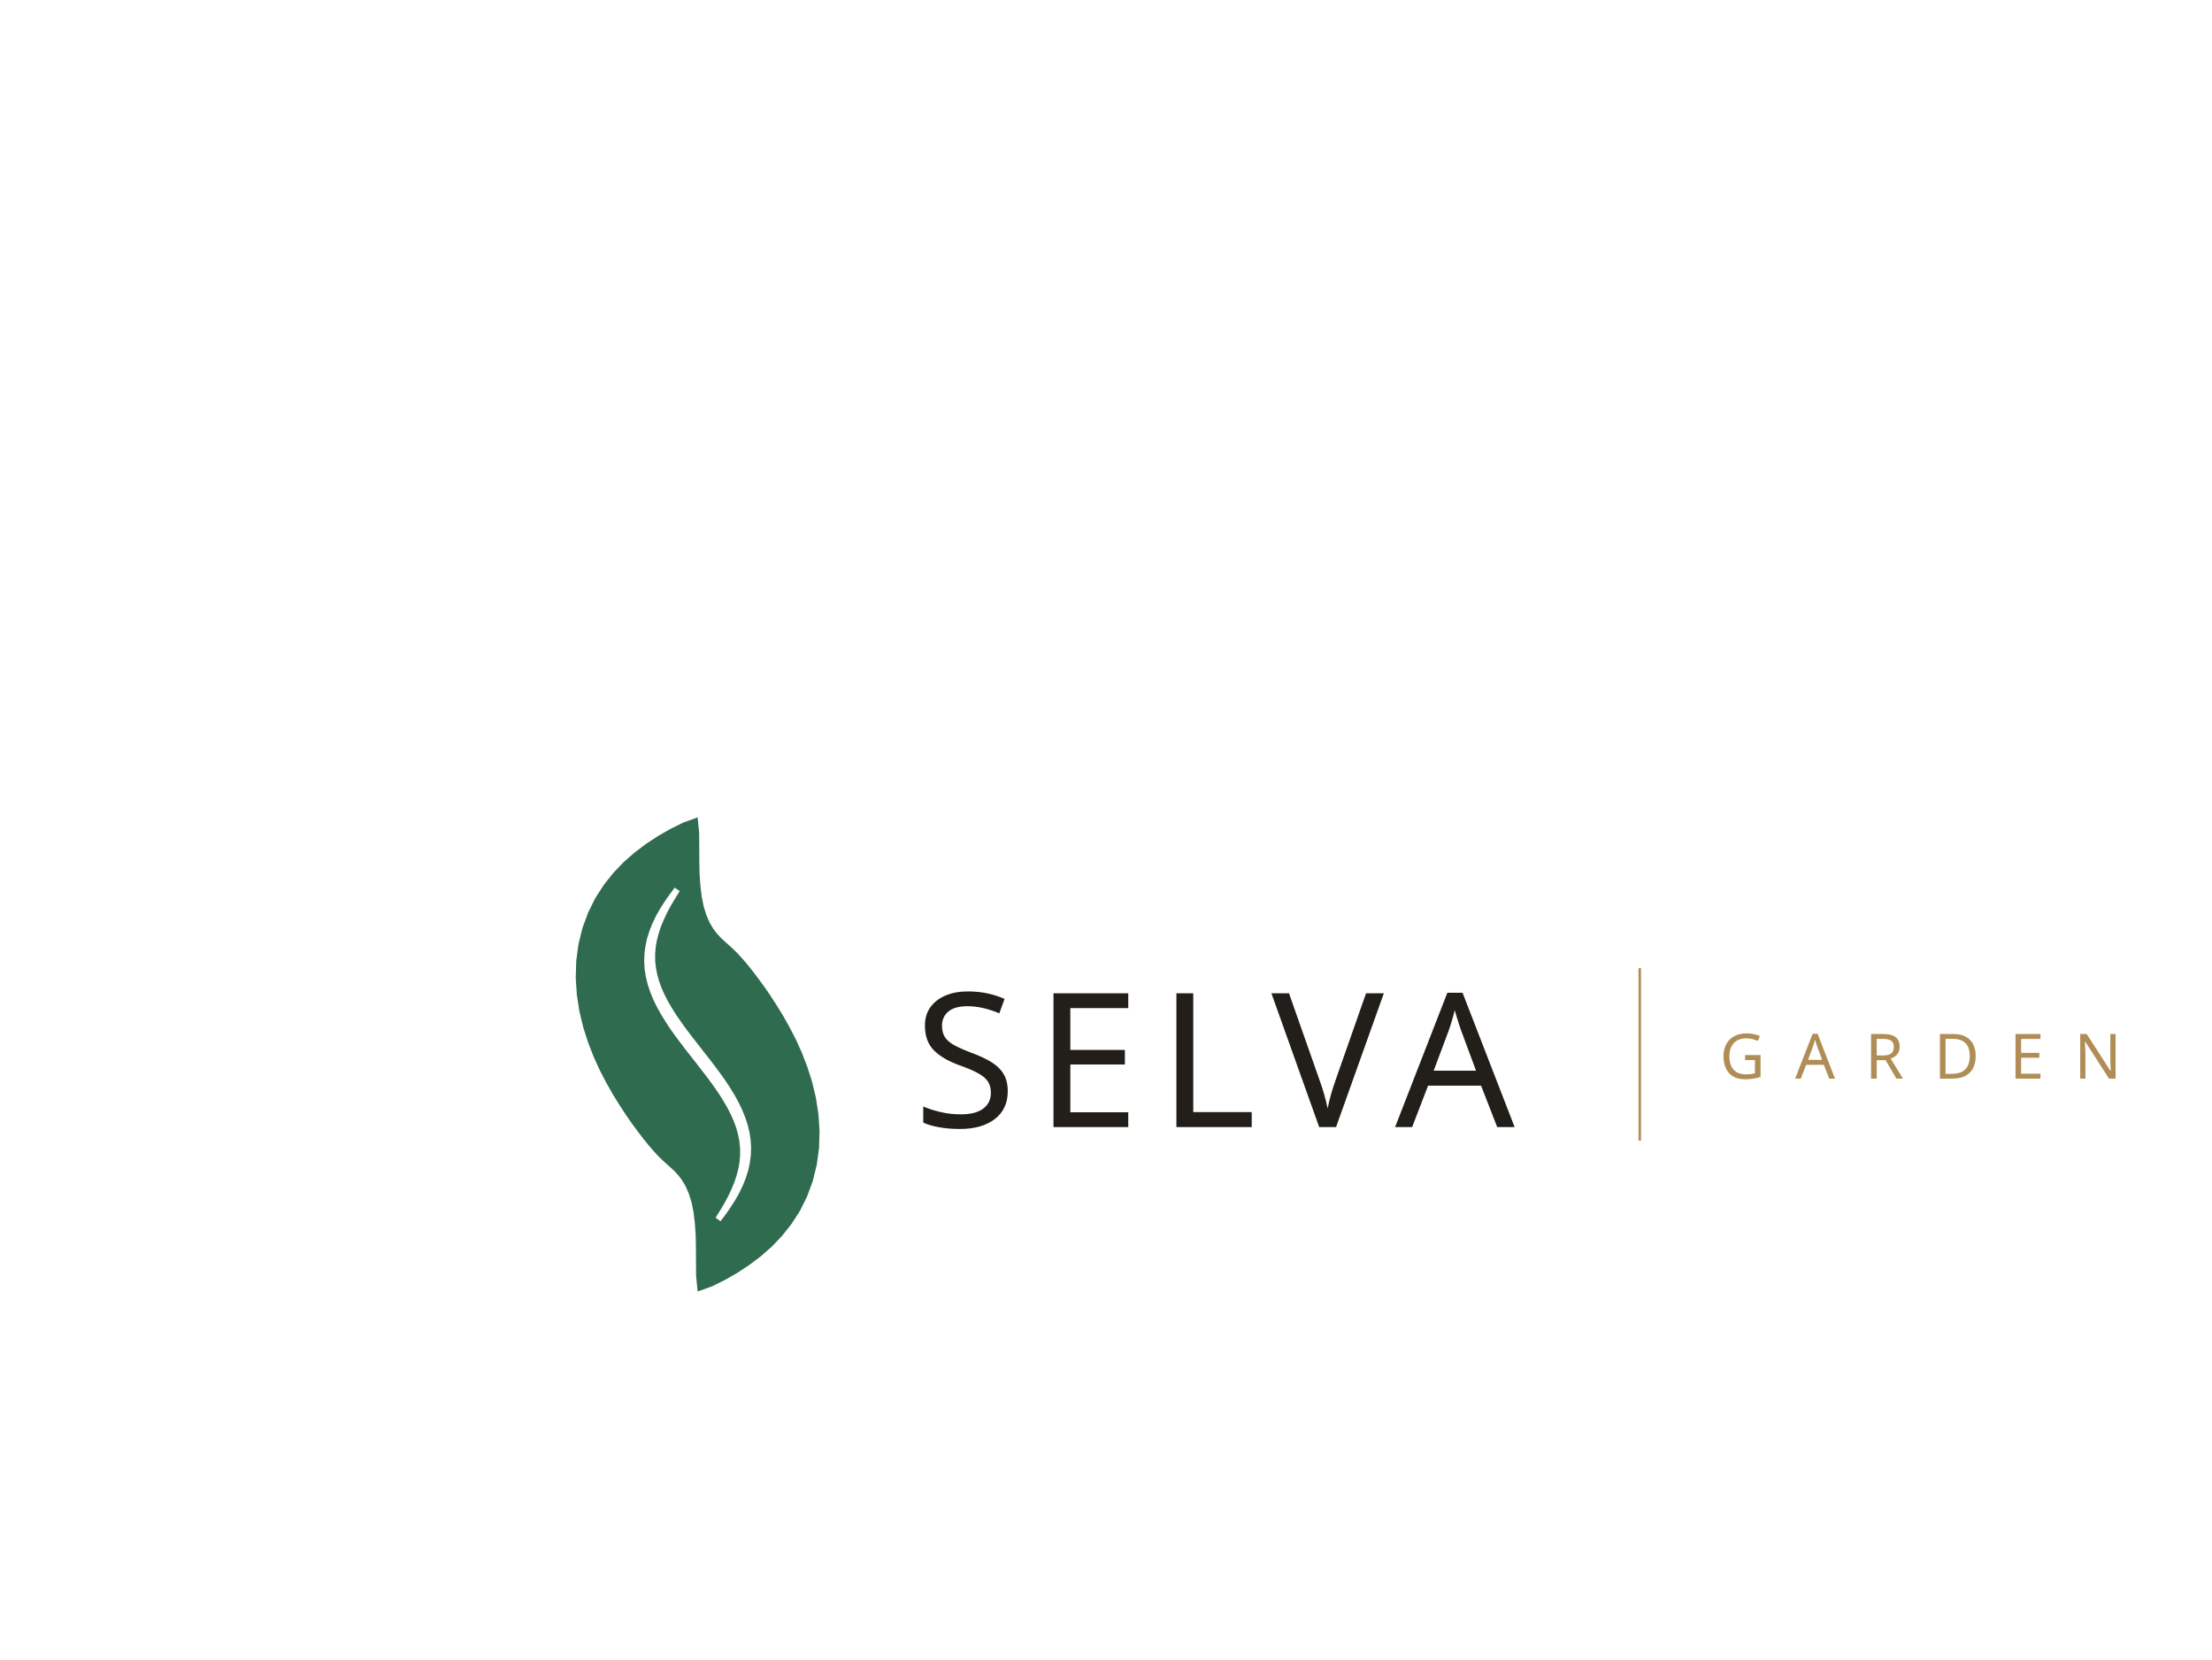
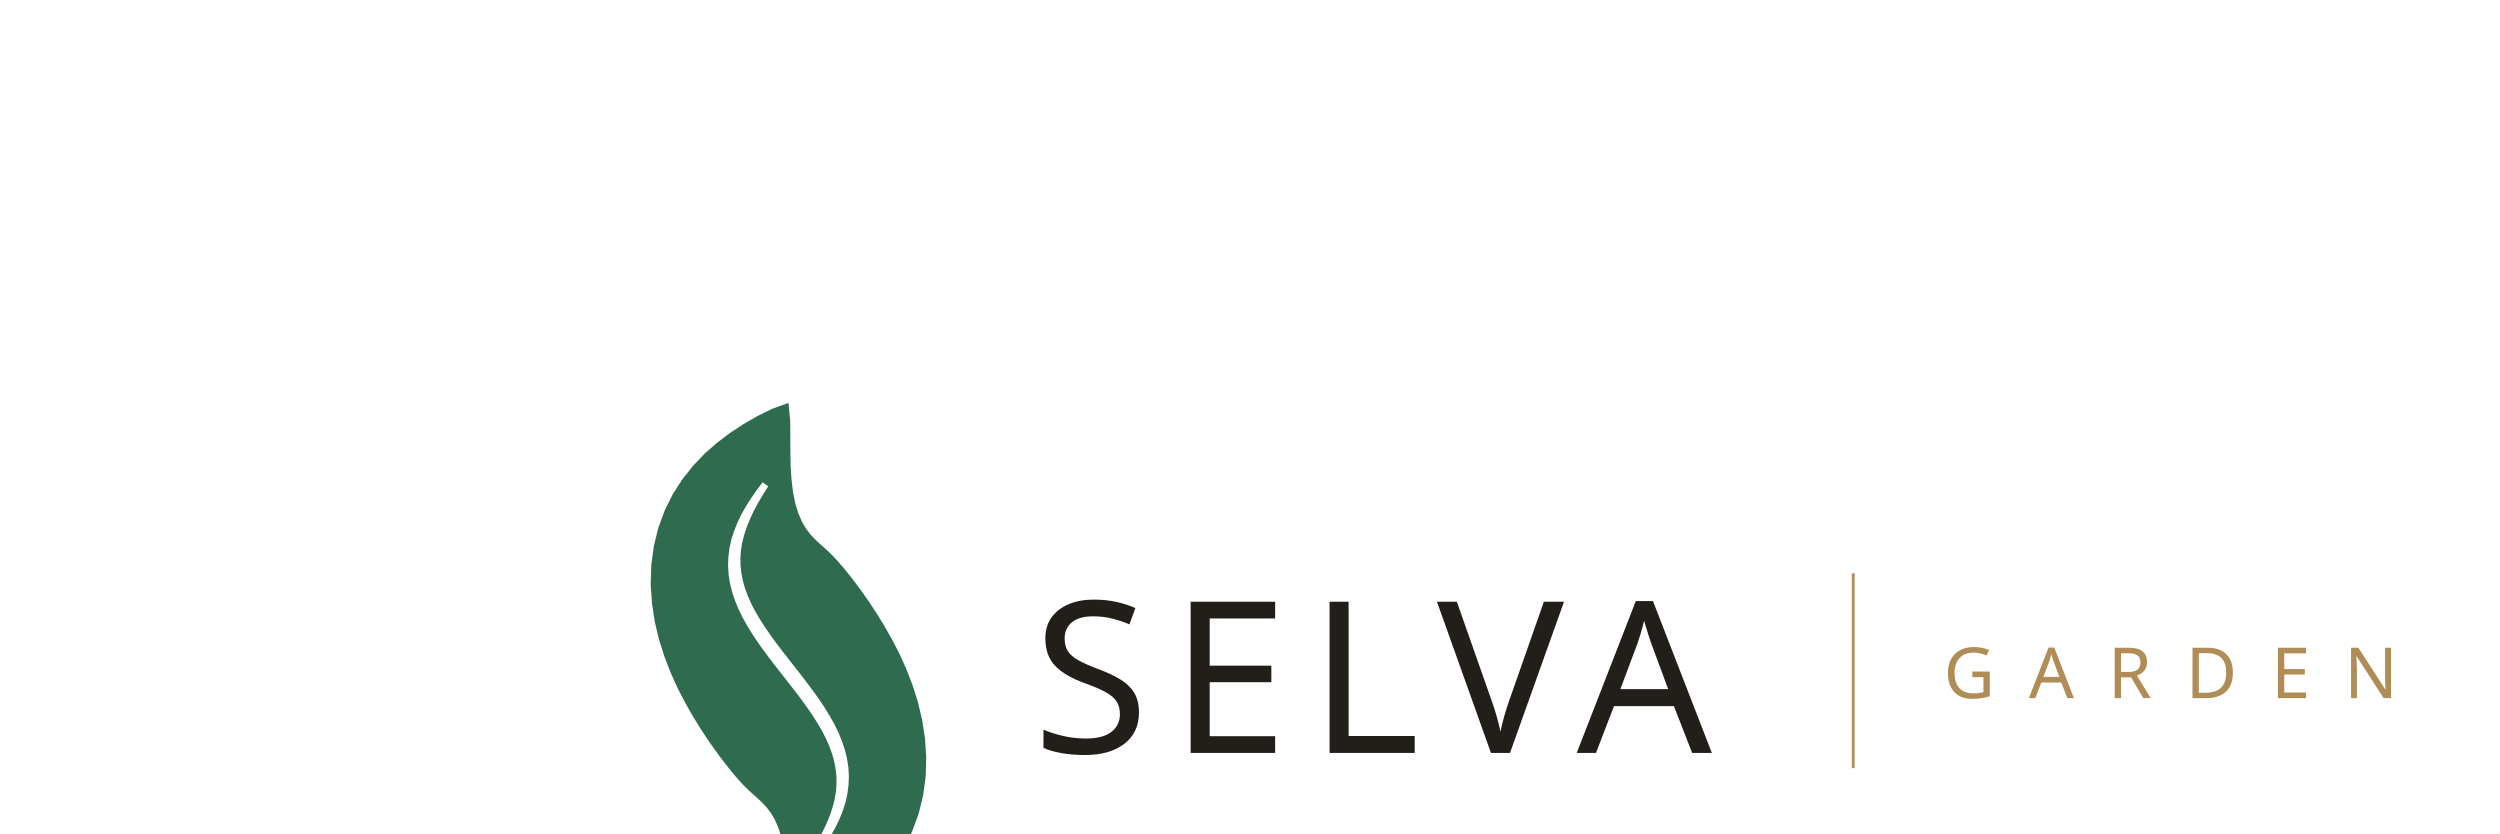
- <svg xmlns="http://www.w3.org/2000/svg" width="1200" height="900" viewBox="-220 230 1200 320">
+ <svg xmlns="http://www.w3.org/2000/svg" width="1200" height="400" viewBox="-220 230 1200 320">
  <defs />
  <g transform="translate(81.92 383.40) scale(0.6777)">
    <g transform="translate(-112.95 -36.14) scale(4.5179)">
      <path d="M50.00 92.00 L52.58 91.07 L54.88 89.93 L57.07 88.67 L59.18 87.28 L61.20 85.75 L63.14 84.05 L64.95 82.15 L66.62 80.05 L68.12 77.72 L69.39 75.17 L70.40 72.43 L71.11 69.54 L71.51 66.56 L71.60 63.54 L71.40 60.56 L70.95 57.65 L70.28 54.85 L69.43 52.19 L68.46 49.68 L67.39 47.31 L66.25 45.11 L65.09 43.05 L63.92 41.15 L62.78 39.40 L61.67 37.80 L60.61 36.36 L59.62 35.07 L58.70 33.93 L57.85 32.94 L57.06 32.08 L56.31 31.34 L55.58 30.67 L54.86 30.03 L54.15 29.37 L53.43 28.60 L52.74 27.69 L52.10 26.59 L51.53 25.26 L51.06 23.72 L50.71 21.96 L50.48 20.01 L50.34 17.89 L50.30 15.63 L50.29 13.23 L50.27 10.72 L50.00 8.00 L50.00 8.00 L47.42 8.93 L45.12 10.07 L42.93 11.33 L40.82 12.72 L38.80 14.25 L36.86 15.95 L35.05 17.85 L33.38 19.95 L31.88 22.28 L30.61 24.83 L29.60 27.57 L28.89 30.46 L28.49 33.44 L28.40 36.46 L28.60 39.44 L29.05 42.35 L29.72 45.15 L30.57 47.81 L31.54 50.32 L32.61 52.69 L33.75 54.89 L34.91 56.95 L36.08 58.85 L37.22 60.60 L38.33 62.20 L39.39 63.64 L40.38 64.93 L41.30 66.07 L42.15 67.06 L42.94 67.92 L43.69 68.66 L44.42 69.33 L45.14 69.97 L45.85 70.63 L46.57 71.40 L47.26 72.31 L47.90 73.41 L48.47 74.74 L48.94 76.28 L49.29 78.04 L49.52 79.99 L49.66 82.11 L49.70 84.37 L49.71 86.77 L49.73 89.28 L50.00 92.00 Z M54.06 79.55 L55.00 78.30 L55.87 77.04 L56.68 75.77 L57.40 74.49 L58.02 73.19 L58.54 71.87 L58.96 70.55 L59.25 69.21 L59.42 67.85 L59.47 66.49 L59.39 65.13 L59.18 63.77 L58.85 62.41 L58.40 61.06 L57.85 59.71 L57.20 58.38 L56.46 57.06 L55.65 55.74 L54.78 54.43 L53.85 53.14 L52.89 51.85 L51.90 50.56 L50.90 49.29 L49.91 48.02 L48.93 46.76 L47.98 45.51 L47.08 44.26 L46.23 43.03 L45.45 41.80 L44.74 40.58 L44.12 39.37 L43.59 38.17 L43.16 36.98 L42.83 35.80 L42.61 34.62 L42.48 33.44 L42.47 32.26 L42.56 31.07 L42.76 29.86 L43.07 28.65 L43.47 27.42 L43.98 26.18 L44.57 24.92 L45.25 23.65 L46.01 22.37 L46.82 21.07 L45.94 20.45 L45.00 21.70 L44.13 22.96 L43.32 24.23 L42.60 25.51 L41.98 26.81 L41.46 28.13 L41.04 29.45 L40.75 30.79 L40.58 32.15 L40.53 33.51 L40.61 34.87 L40.82 36.23 L41.15 37.59 L41.60 38.94 L42.15 40.29 L42.80 41.62 L43.54 42.94 L44.35 44.26 L45.22 45.57 L46.15 46.86 L47.11 48.15 L48.10 49.44 L49.10 50.71 L50.09 51.98 L51.07 53.24 L52.02 54.49 L52.92 55.74 L53.77 56.97 L54.55 58.20 L55.26 59.42 L55.88 60.63 L56.41 61.83 L56.84 63.02 L57.17 64.20 L57.39 65.38 L57.52 66.56 L57.53 67.74 L57.44 68.93 L57.24 70.14 L56.93 71.35 L56.53 72.58 L56.02 73.82 L55.43 75.08 L54.75 76.35 L53.99 77.63 L53.18 78.93 Z" fill="#2f6b4f" fill-rule="evenodd" />
    </g>
    <text x="285.9" y="189.7" dominant-baseline="central" text-anchor="start" font-family="Cormorant Garamond" font-weight="500" font-size="150" letter-spacing="15.00" fill="#221f1a">SELVA</text>
    <rect x="866.1" y="120.7" width="2" height="138.0" fill="#b08d57" />
    <text x="931.1" y="189.7" dominant-baseline="central" text-anchor="start" font-family="Jost" font-weight="300" font-size="50" letter-spacing="24.00" fill="#b08d57">GARDEN</text>
  </g>
</svg>
